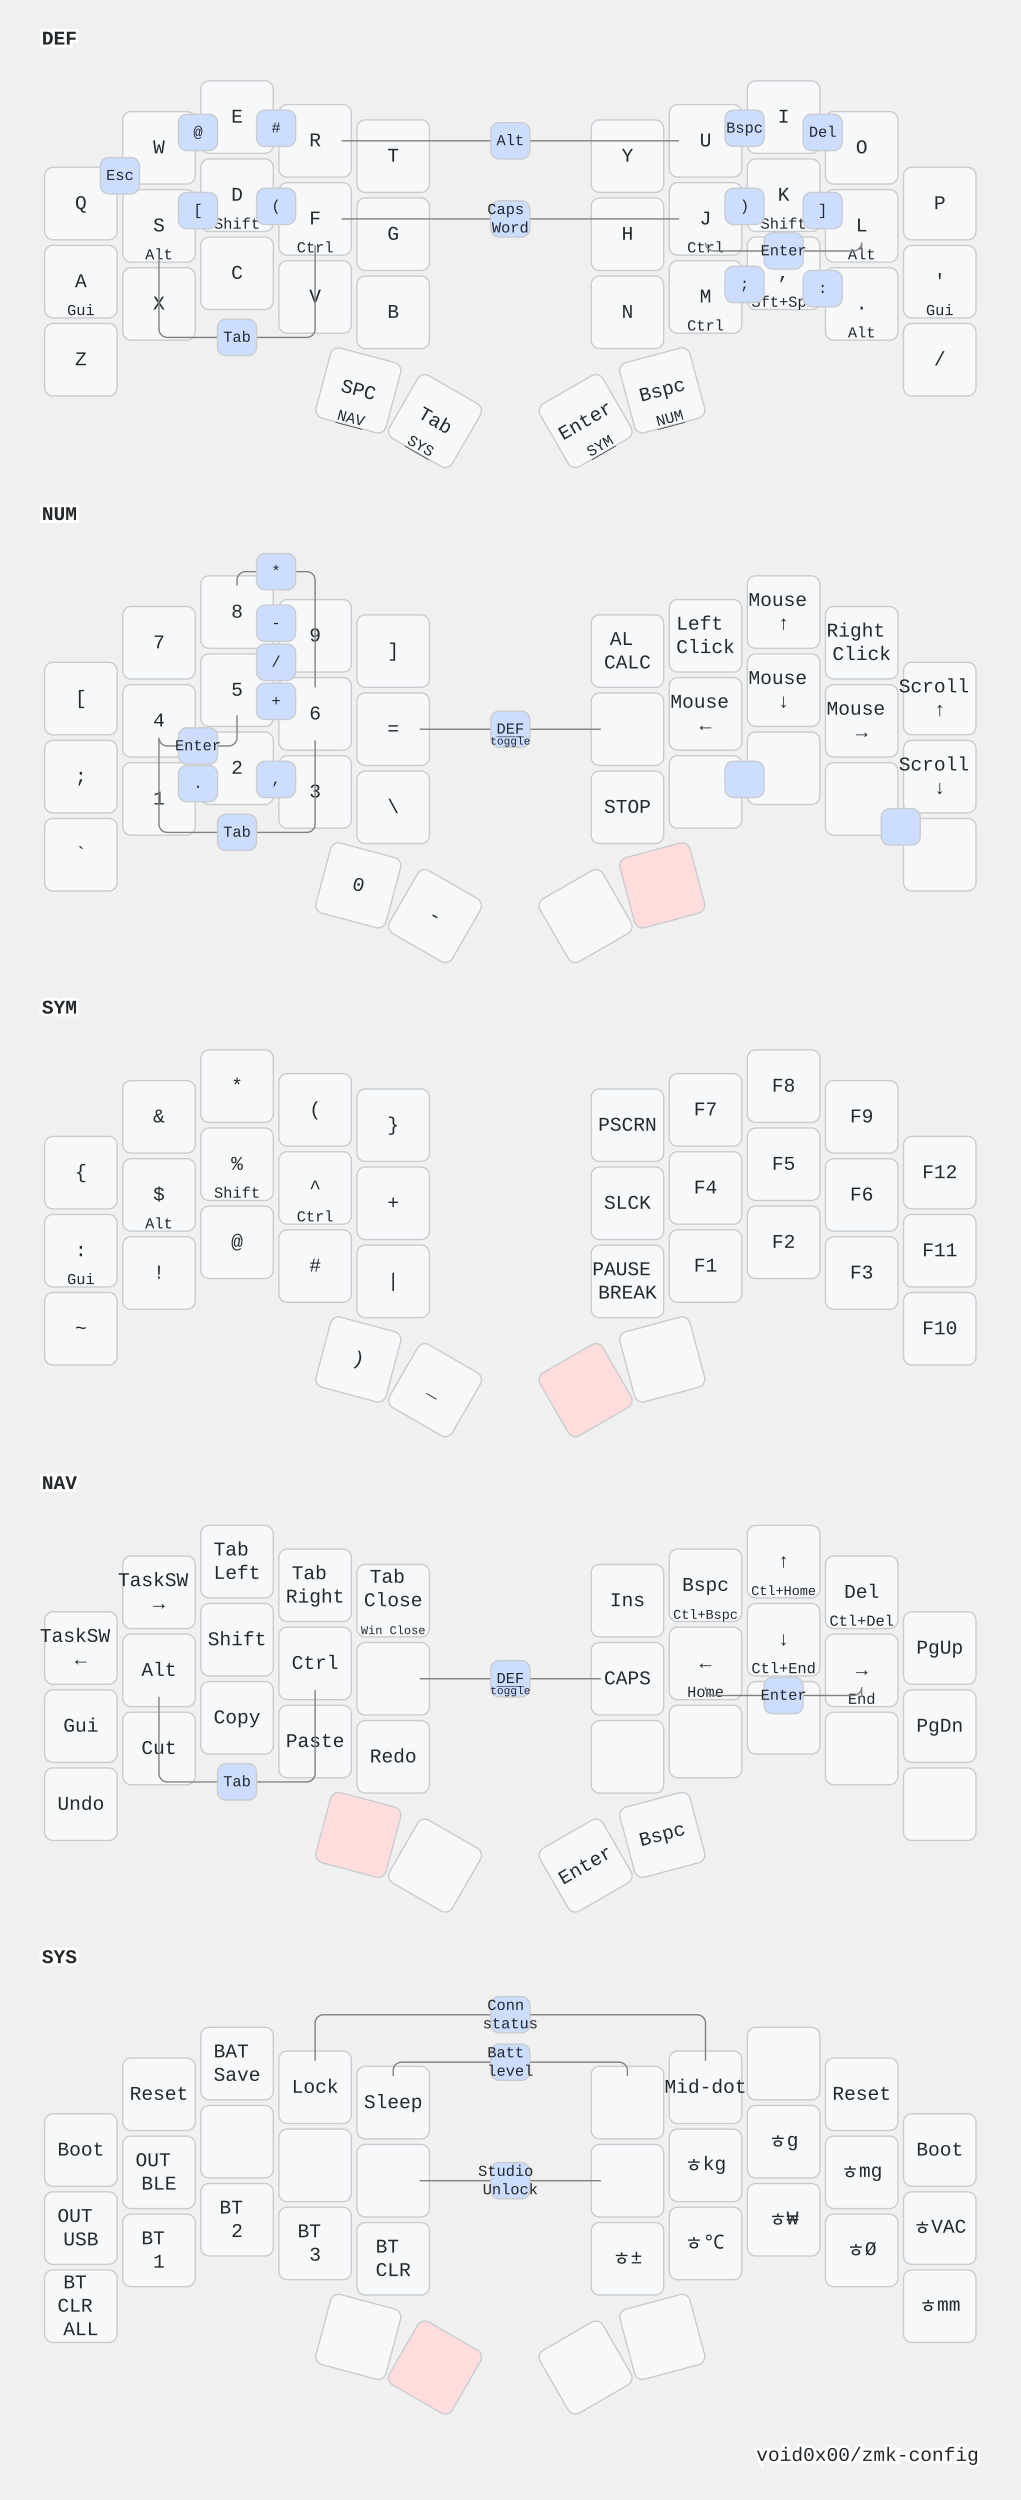
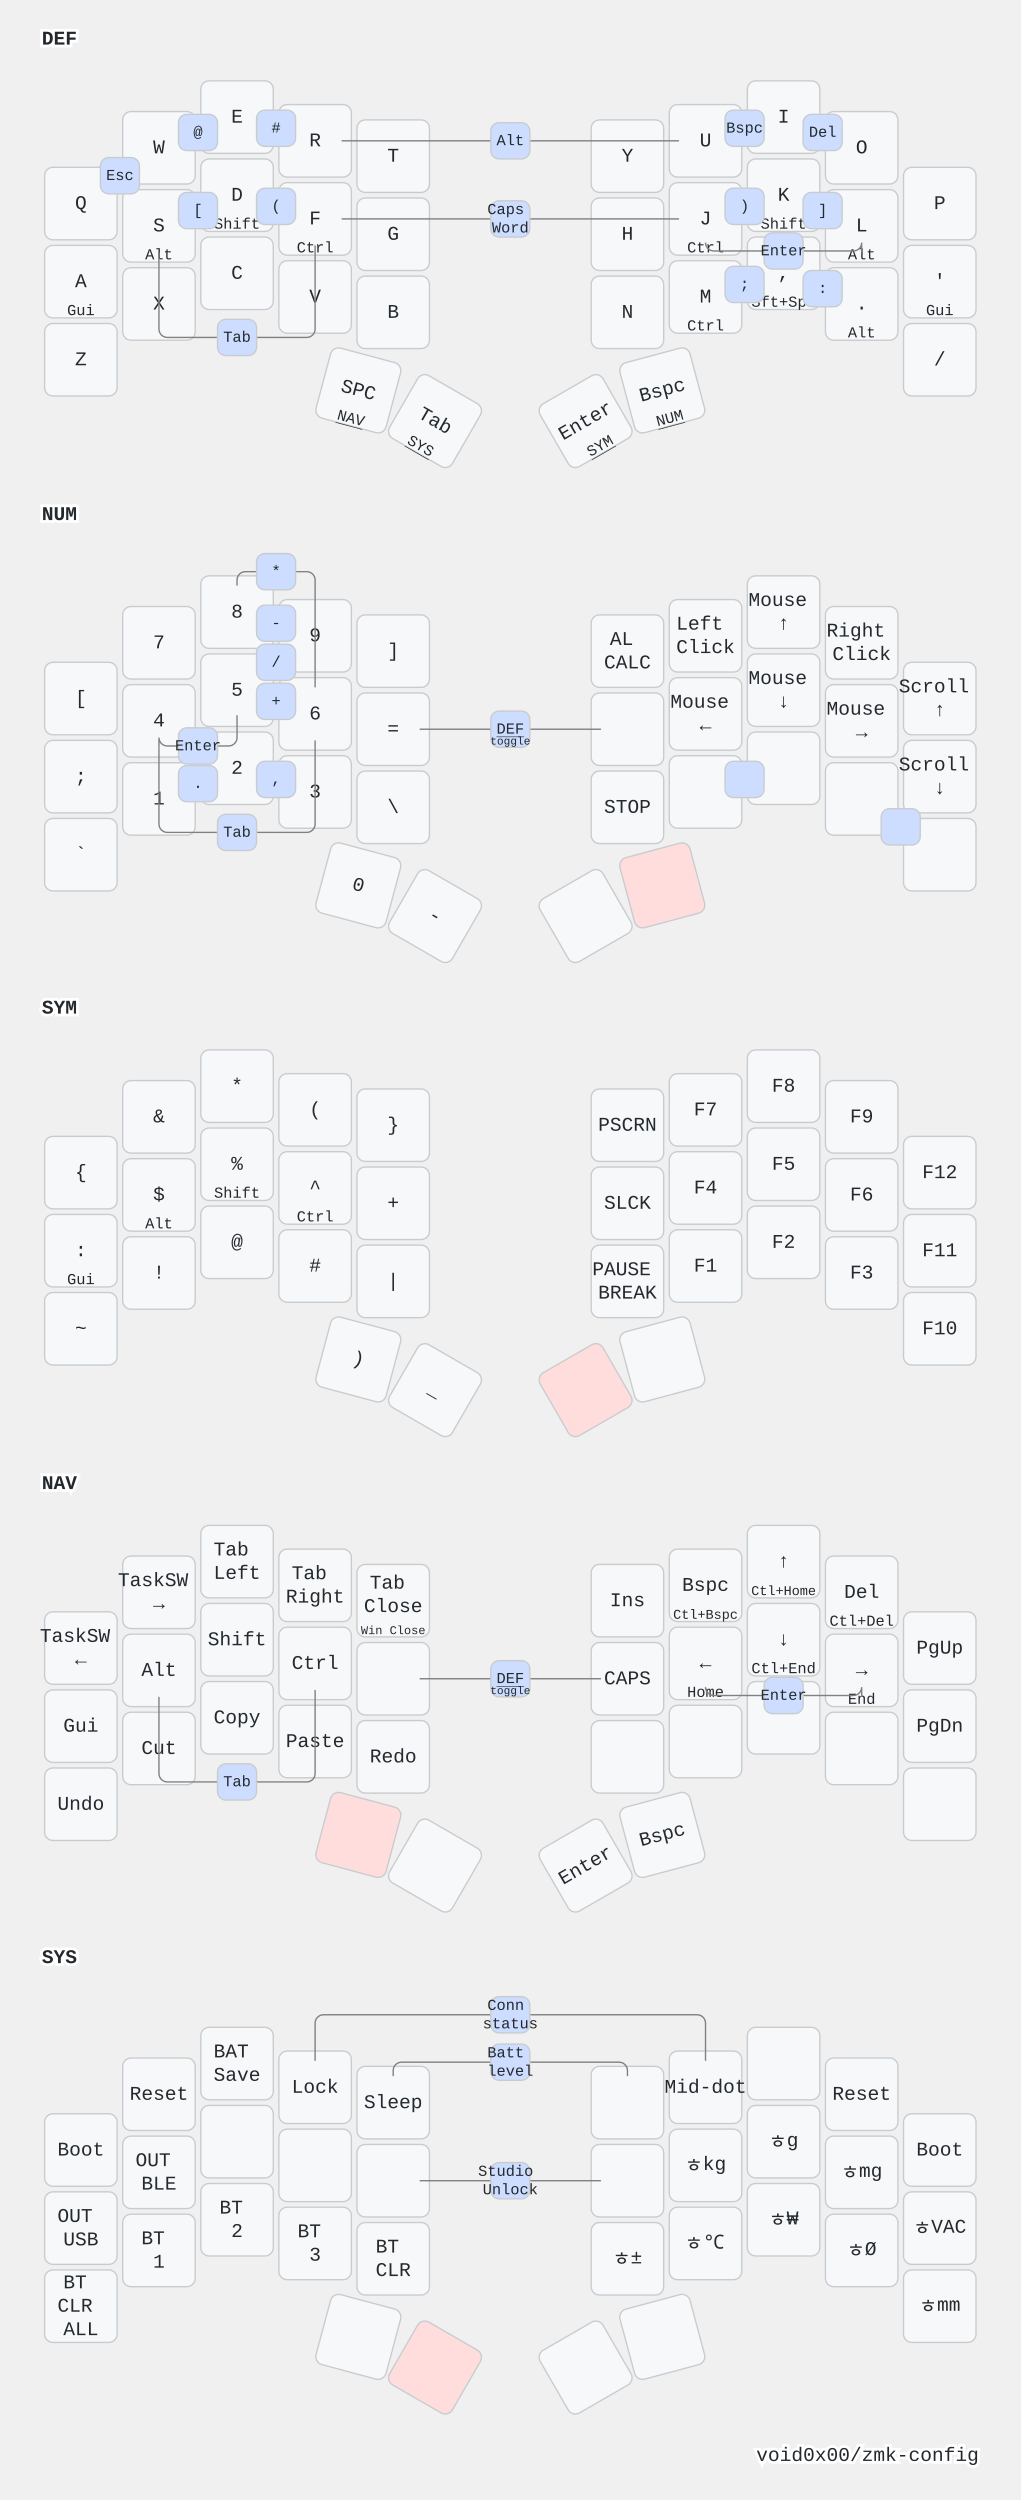
<svg xmlns="http://www.w3.org/2000/svg" xmlns:xlink="http://www.w3.org/1999/xlink" width="732" height="1793" viewBox="0 0 732 1793" class="keymap">
  <defs>/* start glyphs */
<svg id="mdi:play-pause">
      <svg id="mdi-play-pause" viewBox="0 0 24 24">
        <path d="M3,5V19L11,12M13,19H16V5H13M18,5V19H21V5" />
      </svg>
    </svg>
    <svg id="mdi:skip-backward">
      <svg id="mdi-skip-backward" viewBox="0 0 24 24">
        <path d="M20,5V19L13,12M6,5V19H4V5M13,5V19L6,12" />
      </svg>
    </svg>
    <svg id="mdi:skip-forward">
      <svg id="mdi-skip-forward" viewBox="0 0 24 24">
        <path d="M4,5V19L11,12M18,5V19H20V5M11,5V19L18,12" />
      </svg>
    </svg>
    <svg id="mdi:volume-high">
      <svg id="mdi-volume-high" viewBox="0 0 24 24">
        <path d="M14,3.23V5.29C16.89,6.15 19,8.83 19,12C19,15.17 16.89,17.84 14,18.7V20.77C18,19.86 21,16.28 21,12C21,7.72 18,4.14 14,3.23M16.5,12C16.5,10.23 15.5,8.71 14,7.97V16C15.5,15.29 16.5,13.76 16.5,12M3,9V15H7L12,20V4L7,9H3Z" />
      </svg>
    </svg>
    <svg id="mdi:volume-medium">
      <svg id="mdi-volume-medium" viewBox="0 0 24 24">
        <path d="M5,9V15H9L14,20V4L9,9M18.5,12C18.5,10.23 17.5,8.71 16,7.97V16C17.5,15.29 18.5,13.76 18.5,12Z" />
      </svg>
    </svg>
    <svg id="mdi:volume-off">
      <svg id="mdi-volume-off" viewBox="0 0 24 24">
        <path d="M12,4L9.91,6.09L12,8.18M4.27,3L3,4.27L7.73,9H3V15H7L12,20V13.27L16.25,17.53C15.58,18.04 14.83,18.46 14,18.7V20.77C15.38,20.45 16.63,19.82 17.68,18.96L19.73,21L21,19.73L12,10.73M19,12C19,12.94 18.8,13.82 18.46,14.64L19.97,16.15C20.62,14.91 21,13.5 21,12C21,7.72 18,4.14 14,3.23V5.29C16.89,6.15 19,8.83 19,12M16.5,12C16.5,10.23 15.5,8.71 14,7.97V10.18L16.45,12.63C16.5,12.43 16.5,12.21 16.5,12Z" />
      </svg>
    </svg>
  </defs>/* end glyphs */
<style>/* inherit to force styles through use tags */
svg path {
    fill: inherit;
}

/* font and background color specifications */
svg.keymap {
    font-family: SFMono-Regular,Consolas,Liberation Mono,Menlo,monospace;
    font-size: 14px;
    font-kerning: normal;
    text-rendering: optimizeLegibility;
    fill: #24292e;
}

/* default key styling */
rect.key {
    fill: #f6f8fa;
}

rect.key, rect.combo {
    stroke: #c9cccf;
    stroke-width: 1;
}

/* default key side styling, only used is draw_key_sides is set */
rect.side {
    filter: brightness(90%);
}

/* color accent for combo boxes */
rect.combo, rect.combo-separate {
    fill: #cdf;
}

/* color accent for held keys */
rect.held, rect.combo.held {
    fill: #fdd;
}

/* color accent for ghost (optional) keys */
rect.ghost, rect.combo.ghost {
    stroke-dasharray: 4, 4;
    stroke-width: 2;
}

text {
    text-anchor: middle;
    dominant-baseline: middle;
}

/* styling for layer labels */
text.label {
    font-weight: bold;
    text-anchor: start;
    stroke: white;
    stroke-width: 4;
    paint-order: stroke;
}

/* styling for optional footer */
text.footer {
    text-anchor: end;
    dominant-baseline: auto;
    stroke: white;
    stroke-width: 4;
    paint-order: stroke;
}

/* styling for combo tap, and key non-tap label text */
text.combo, text.hold, text.shifted, text.left, text.right {
    font-size: 11px;
}

text.hold {
    text-anchor: middle;
    dominant-baseline: auto;
}

text.shifted {
    text-anchor: middle;
    dominant-baseline: hanging;
}

text.left {
    text-anchor: start;
}

text.right {
    text-anchor: end;
}

text.layer-activator {
    text-decoration: underline;
}

/* styling for hold/shifted label text in combo box */
text.combo.hold, text.combo.shifted, text.combo.left, text.combo.right {
    font-size: 8px;
}

/* lighter symbol for transparent keys */
text.trans {
    fill: #7b7e81;
}

/* styling for combo dendrons */
path.combo {
    stroke-width: 1;
    stroke: gray;
    fill: none;
}

/* Start Tabler Icons Cleanup */
/* cannot use height/width with glyphs */
.icon-tabler &gt; path {
    fill: inherit;
    stroke: inherit;
    stroke-width: 2;
}
/* hide tabler's default box */
.icon-tabler &gt; path[stroke="none"][fill="none"] {
    visibility: hidden;
}
/* End Tabler Icons Cleanup */

@media (prefers-color-scheme: dark) {
svg.keymap { fill: #d1d6db; }
rect.key { fill: #3f4750; }
rect.key, rect.combo { stroke: #60666c; }
rect.combo, rect.combo-separate { fill: #1f3d7a; }
rect.held, rect.combo.held { fill: #854747; }
text.label, text.footer { stroke: black; }
text.trans { fill: #7e8184; }
path.combo { stroke: #7f7f7f; }

}</style>
  <g transform="translate(30, 0)" class="layer-DEF">
    <text x="0" y="28" class="label" id="DEF">DEF</text>
    <g transform="translate(0, 56)">
      <g transform="translate(28, 90)" class="key keypos-0">
        <rect rx="6" ry="6" x="-26" y="-26" width="52" height="52" class="key" />
        <text x="0" y="0" class="key tap">Q</text>
      </g>
      <g transform="translate(84, 50)" class="key keypos-1">
        <rect rx="6" ry="6" x="-26" y="-26" width="52" height="52" class="key" />
        <text x="0" y="0" class="key tap">W</text>
      </g>
      <g transform="translate(140, 28)" class="key keypos-2">
        <rect rx="6" ry="6" x="-26" y="-26" width="52" height="52" class="key" />
        <text x="0" y="0" class="key tap">E</text>
      </g>
      <g transform="translate(196, 45)" class="key keypos-3">
        <rect rx="6" ry="6" x="-26" y="-26" width="52" height="52" class="key" />
        <text x="0" y="0" class="key tap">R</text>
      </g>
      <g transform="translate(252, 56)" class="key keypos-4">
        <rect rx="6" ry="6" x="-26" y="-26" width="52" height="52" class="key" />
        <text x="0" y="0" class="key tap">T</text>
      </g>
      <g transform="translate(420, 56)" class="key keypos-5">
        <rect rx="6" ry="6" x="-26" y="-26" width="52" height="52" class="key" />
        <text x="0" y="0" class="key tap">Y</text>
      </g>
      <g transform="translate(476, 45)" class="key keypos-6">
        <rect rx="6" ry="6" x="-26" y="-26" width="52" height="52" class="key" />
        <text x="0" y="0" class="key tap">U</text>
      </g>
      <g transform="translate(532, 28)" class="key keypos-7">
        <rect rx="6" ry="6" x="-26" y="-26" width="52" height="52" class="key" />
        <text x="0" y="0" class="key tap">I</text>
      </g>
      <g transform="translate(588, 50)" class="key keypos-8">
        <rect rx="6" ry="6" x="-26" y="-26" width="52" height="52" class="key" />
        <text x="0" y="0" class="key tap">O</text>
      </g>
      <g transform="translate(644, 90)" class="key keypos-9">
        <rect rx="6" ry="6" x="-26" y="-26" width="52" height="52" class="key" />
        <text x="0" y="0" class="key tap">P</text>
      </g>
      <g transform="translate(28, 146)" class="key keypos-10">
        <rect rx="6" ry="6" x="-26" y="-26" width="52" height="52" class="key" />
        <text x="0" y="0" class="key tap">A</text>
        <text x="0" y="24" class="key hold">Gui</text>
      </g>
      <g transform="translate(84, 106)" class="key keypos-11">
        <rect rx="6" ry="6" x="-26" y="-26" width="52" height="52" class="key" />
        <text x="0" y="0" class="key tap">S</text>
        <text x="0" y="24" class="key hold">Alt</text>
      </g>
      <g transform="translate(140, 84)" class="key keypos-12">
        <rect rx="6" ry="6" x="-26" y="-26" width="52" height="52" class="key" />
        <text x="0" y="0" class="key tap">D</text>
        <text x="0" y="24" class="key hold">Shift</text>
      </g>
      <g transform="translate(196, 101)" class="key keypos-13">
        <rect rx="6" ry="6" x="-26" y="-26" width="52" height="52" class="key" />
        <text x="0" y="0" class="key tap">F</text>
        <text x="0" y="24" class="key hold">Ctrl</text>
      </g>
      <g transform="translate(252, 112)" class="key keypos-14">
        <rect rx="6" ry="6" x="-26" y="-26" width="52" height="52" class="key" />
        <text x="0" y="0" class="key tap">G</text>
      </g>
      <g transform="translate(420, 112)" class="key keypos-15">
        <rect rx="6" ry="6" x="-26" y="-26" width="52" height="52" class="key" />
        <text x="0" y="0" class="key tap">H</text>
      </g>
      <g transform="translate(476, 101)" class="key keypos-16">
        <rect rx="6" ry="6" x="-26" y="-26" width="52" height="52" class="key" />
        <text x="0" y="0" class="key tap">J</text>
        <text x="0" y="24" class="key hold">Ctrl</text>
      </g>
      <g transform="translate(532, 84)" class="key keypos-17">
        <rect rx="6" ry="6" x="-26" y="-26" width="52" height="52" class="key" />
        <text x="0" y="0" class="key tap">K</text>
        <text x="0" y="24" class="key hold">Shift</text>
      </g>
      <g transform="translate(588, 106)" class="key keypos-18">
        <rect rx="6" ry="6" x="-26" y="-26" width="52" height="52" class="key" />
        <text x="0" y="0" class="key tap">L</text>
        <text x="0" y="24" class="key hold">Alt</text>
      </g>
      <g transform="translate(644, 146)" class="key keypos-19">
        <rect rx="6" ry="6" x="-26" y="-26" width="52" height="52" class="key" />
        <text x="0" y="0" class="key tap">'</text>
        <text x="0" y="24" class="key hold">Gui</text>
      </g>
      <g transform="translate(28, 202)" class="key keypos-20">
        <rect rx="6" ry="6" x="-26" y="-26" width="52" height="52" class="key" />
        <text x="0" y="0" class="key tap">Z</text>
      </g>
      <g transform="translate(84, 162)" class="key keypos-21">
        <rect rx="6" ry="6" x="-26" y="-26" width="52" height="52" class="key" />
        <text x="0" y="0" class="key tap">X</text>
      </g>
      <g transform="translate(140, 140)" class="key keypos-22">
        <rect rx="6" ry="6" x="-26" y="-26" width="52" height="52" class="key" />
        <text x="0" y="0" class="key tap">C</text>
      </g>
      <g transform="translate(196, 157)" class="key keypos-23">
        <rect rx="6" ry="6" x="-26" y="-26" width="52" height="52" class="key" />
        <text x="0" y="0" class="key tap">V</text>
      </g>
      <g transform="translate(252, 168)" class="key keypos-24">
        <rect rx="6" ry="6" x="-26" y="-26" width="52" height="52" class="key" />
        <text x="0" y="0" class="key tap">B</text>
      </g>
      <g transform="translate(420, 168)" class="key keypos-25">
        <rect rx="6" ry="6" x="-26" y="-26" width="52" height="52" class="key" />
        <text x="0" y="0" class="key tap">N</text>
      </g>
      <g transform="translate(476, 157)" class="key keypos-26">
        <rect rx="6" ry="6" x="-26" y="-26" width="52" height="52" class="key" />
        <text x="0" y="0" class="key tap">M</text>
        <text x="0" y="24" class="key hold">Ctrl</text>
      </g>
      <g transform="translate(532, 140)" class="key keypos-27">
        <rect rx="6" ry="6" x="-26" y="-26" width="52" height="52" class="key" />
        <text x="0" y="0" class="key tap">,</text>
        <text x="0" y="24" class="key hold">Sft+Spc</text>
      </g>
      <g transform="translate(588, 162)" class="key keypos-28">
        <rect rx="6" ry="6" x="-26" y="-26" width="52" height="52" class="key" />
        <text x="0" y="0" class="key tap">.</text>
        <text x="0" y="24" class="key hold">Alt</text>
      </g>
      <g transform="translate(644, 202)" class="key keypos-29">
        <rect rx="6" ry="6" x="-26" y="-26" width="52" height="52" class="key" />
        <text x="0" y="0" class="key tap">/</text>
      </g>
      <g transform="translate(227, 224) rotate(15.0)" class="key keypos-30">
        <rect rx="6" ry="6" x="-26" y="-26" width="52" height="52" class="key" />
        <text x="0" y="0" class="key tap">SPC</text>
        <a href="#NAV">
          <text x="0" y="24" class="key hold layer-activator">NAV</text>
        </a>
      </g>
      <g transform="translate(282, 246) rotate(30.0)" class="key keypos-31">
        <rect rx="6" ry="6" x="-26" y="-26" width="52" height="52" class="key" />
        <text x="0" y="0" class="key tap">Tab</text>
        <a href="#SYS">
          <text x="0" y="24" class="key hold layer-activator">SYS</text>
        </a>
      </g>
      <g transform="translate(390, 246) rotate(-30.0)" class="key keypos-32">
        <rect rx="6" ry="6" x="-26" y="-26" width="52" height="52" class="key" />
        <text x="0" y="0" class="key tap">Enter</text>
        <a href="#SYM">
          <text x="0" y="24" class="key hold layer-activator">SYM</text>
        </a>
      </g>
      <g transform="translate(445, 224) rotate(-15.0)" class="key keypos-33">
        <rect rx="6" ry="6" x="-26" y="-26" width="52" height="52" class="key" />
        <text x="0" y="0" class="key tap">Bspc</text>
        <a href="#NUM">
          <text x="0" y="24" class="key hold layer-activator">NUM</text>
        </a>
      </g>
      <g class="combo combopos-0">
        <rect rx="6" ry="6" x="98" y="26" width="28" height="26" class="combo" />
        <text x="112" y="39" class="combo tap">@</text>
      </g>
      <g class="combo combopos-1">
        <rect rx="6" ry="6" x="154" y="23" width="28" height="26" class="combo" />
        <text x="168" y="36" class="combo tap">#</text>
      </g>
      <g class="combo combopos-2">
        <rect rx="6" ry="6" x="42" y="57" width="28" height="26" class="combo" />
        <text x="56" y="70" class="combo tap">Esc</text>
      </g>
      <g class="combo combopos-3">
        <rect rx="6" ry="6" x="546" y="26" width="28" height="26" class="combo" />
        <text x="560" y="39" class="combo tap">Del</text>
      </g>
      <g class="combo combopos-4">
        <rect rx="6" ry="6" x="490" y="23" width="28" height="26" class="combo" />
        <text x="504" y="36" class="combo tap">Bspc</text>
      </g>
      <g class="combo combopos-5">
        <rect rx="6" ry="6" x="154" y="79" width="28" height="26" class="combo" />
        <text x="168" y="92" class="combo tap">(</text>
      </g>
      <g class="combo combopos-6">
        <rect rx="6" ry="6" x="490" y="79" width="28" height="26" class="combo" />
        <text x="504" y="92" class="combo tap">)</text>
      </g>
      <g class="combo combopos-7">
        <rect rx="6" ry="6" x="98" y="82" width="28" height="26" class="combo" />
        <text x="112" y="95" class="combo tap">[</text>
      </g>
      <g class="combo combopos-8">
        <rect rx="6" ry="6" x="546" y="82" width="28" height="26" class="combo" />
        <text x="560" y="95" class="combo tap">]</text>
      </g>
      <g class="combo combopos-9">
        <path d="M140,186 h-50 a6.0,6.0 0 0 1 -6.0,-6.0 v-55" class="combo" />
        <path d="M140,186 h50 a6.0,6.0 0 0 0 6.0,-6.0 v-60" class="combo" />
        <rect rx="6" ry="6" x="126" y="173" width="28" height="26" class="combo" />
        <text x="140" y="186" class="combo tap">Tab</text>
      </g>
      <g class="combo combopos-10">
        <path d="M532,124 h50 a6.0,6.0 0 0 0 6.0,-6.0 v7" class="combo" />
        <path d="M532,124 h-50 a6.0,6.0 0 0 1 -6.0,-6.0 v1" class="combo" />
        <rect rx="6" ry="6" x="518" y="111" width="28" height="26" class="combo" />
        <text x="532" y="124" class="combo tap">Enter</text>
      </g>
      <g class="combo combopos-11">
        <rect rx="6" ry="6" x="490" y="135" width="28" height="26" class="combo" />
        <text x="504" y="148" class="combo tap">;</text>
      </g>
      <g class="combo combopos-12">
        <rect rx="6" ry="6" x="546" y="138" width="28" height="26" class="combo" />
        <text x="560" y="151" class="combo tap">:</text>
      </g>
      <g class="combo combopos-13">
        <path d="M336,101 l-121,0" class="combo" />
        <path d="M336,101 l121,0" class="combo" />
        <rect rx="6" ry="6" x="322" y="88" width="28" height="26" class="combo" />
        <text x="336" y="101" class="combo tap">
          <tspan x="336" dy="-0.6em">Caps</tspan>
          <tspan x="336" dy="1.2em">Word</tspan>
        </text>
      </g>
      <g class="combo combopos-14">
        <path d="M336,45 l-121,0" class="combo" />
        <path d="M336,45 l121,0" class="combo" />
        <rect rx="6" ry="6" x="322" y="32" width="28" height="26" class="combo" />
        <text x="336" y="45" class="combo tap">Alt</text>
      </g>
    </g>
  </g>
  <g transform="translate(30, 341)" class="layer-NUM">
    <text x="0" y="28" class="label" id="NUM">NUM</text>
    <g transform="translate(0, 70)">
      <g transform="translate(28, 90)" class="key keypos-0">
        <rect rx="6" ry="6" x="-26" y="-26" width="52" height="52" class="key" />
        <text x="0" y="0" class="key tap">[</text>
      </g>
      <g transform="translate(84, 50)" class="key keypos-1">
        <rect rx="6" ry="6" x="-26" y="-26" width="52" height="52" class="key" />
        <text x="0" y="0" class="key tap">7</text>
      </g>
      <g transform="translate(140, 28)" class="key keypos-2">
        <rect rx="6" ry="6" x="-26" y="-26" width="52" height="52" class="key" />
        <text x="0" y="0" class="key tap">8</text>
      </g>
      <g transform="translate(196, 45)" class="key keypos-3">
        <rect rx="6" ry="6" x="-26" y="-26" width="52" height="52" class="key" />
        <text x="0" y="0" class="key tap">9</text>
      </g>
      <g transform="translate(252, 56)" class="key keypos-4">
        <rect rx="6" ry="6" x="-26" y="-26" width="52" height="52" class="key" />
        <text x="0" y="0" class="key tap">]</text>
      </g>
      <g transform="translate(420, 56)" class="key keypos-5">
        <rect rx="6" ry="6" x="-26" y="-26" width="52" height="52" class="key" />
        <text x="0" y="0" class="key tap">
          <tspan x="0" dy="-0.6em">AL</tspan>
          <tspan x="0" dy="1.2em">CALC</tspan>
        </text>
      </g>
      <g transform="translate(476, 45)" class="key keypos-6">
        <rect rx="6" ry="6" x="-26" y="-26" width="52" height="52" class="key" />
        <text x="0" y="0" class="key tap">
          <tspan x="0" dy="-0.6em">Left</tspan>
          <tspan x="0" dy="1.2em">Click</tspan>
        </text>
      </g>
      <g transform="translate(532, 28)" class="key keypos-7">
        <rect rx="6" ry="6" x="-26" y="-26" width="52" height="52" class="key" />
        <text x="0" y="0" class="key tap">
          <tspan x="0" dy="-0.6em">Mouse</tspan>
          <tspan x="0" dy="1.2em">↑</tspan>
        </text>
      </g>
      <g transform="translate(588, 50)" class="key keypos-8">
        <rect rx="6" ry="6" x="-26" y="-26" width="52" height="52" class="key" />
        <text x="0" y="0" class="key tap">
          <tspan x="0" dy="-0.6em">Right</tspan>
          <tspan x="0" dy="1.2em">Click</tspan>
        </text>
      </g>
      <g transform="translate(644, 90)" class="key keypos-9">
        <rect rx="6" ry="6" x="-26" y="-26" width="52" height="52" class="key" />
        <text x="0" y="0" class="key tap">
          <tspan x="0" dy="-0.6em">Scroll</tspan>
          <tspan x="0" dy="1.2em">↑</tspan>
        </text>
      </g>
      <g transform="translate(28, 146)" class="key keypos-10">
        <rect rx="6" ry="6" x="-26" y="-26" width="52" height="52" class="key" />
        <text x="0" y="0" class="key tap">;</text>
      </g>
      <g transform="translate(84, 106)" class="key keypos-11">
        <rect rx="6" ry="6" x="-26" y="-26" width="52" height="52" class="key" />
        <text x="0" y="0" class="key tap">4</text>
      </g>
      <g transform="translate(140, 84)" class="key keypos-12">
        <rect rx="6" ry="6" x="-26" y="-26" width="52" height="52" class="key" />
        <text x="0" y="0" class="key tap">5</text>
      </g>
      <g transform="translate(196, 101)" class="key keypos-13">
        <rect rx="6" ry="6" x="-26" y="-26" width="52" height="52" class="key" />
        <text x="0" y="0" class="key tap">6</text>
      </g>
      <g transform="translate(252, 112)" class="key keypos-14">
        <rect rx="6" ry="6" x="-26" y="-26" width="52" height="52" class="key" />
        <text x="0" y="0" class="key tap">=</text>
      </g>
      <g transform="translate(420, 112)" class="key keypos-15">
        <rect rx="6" ry="6" x="-26" y="-26" width="52" height="52" class="key" />
      </g>
      <g transform="translate(476, 101)" class="key keypos-16">
        <rect rx="6" ry="6" x="-26" y="-26" width="52" height="52" class="key" />
        <text x="0" y="0" class="key tap">
          <tspan x="0" dy="-0.6em">Mouse</tspan>
          <tspan x="0" dy="1.2em">←</tspan>
        </text>
      </g>
      <g transform="translate(532, 84)" class="key keypos-17">
        <rect rx="6" ry="6" x="-26" y="-26" width="52" height="52" class="key" />
        <text x="0" y="0" class="key tap">
          <tspan x="0" dy="-0.6em">Mouse</tspan>
          <tspan x="0" dy="1.2em">↓</tspan>
        </text>
      </g>
      <g transform="translate(588, 106)" class="key keypos-18">
        <rect rx="6" ry="6" x="-26" y="-26" width="52" height="52" class="key" />
        <text x="0" y="0" class="key tap">
          <tspan x="0" dy="-0.6em">Mouse</tspan>
          <tspan x="0" dy="1.2em">→</tspan>
        </text>
      </g>
      <g transform="translate(644, 146)" class="key keypos-19">
        <rect rx="6" ry="6" x="-26" y="-26" width="52" height="52" class="key" />
        <text x="0" y="0" class="key tap">
          <tspan x="0" dy="-0.6em">Scroll</tspan>
          <tspan x="0" dy="1.2em">↓</tspan>
        </text>
      </g>
      <g transform="translate(28, 202)" class="key keypos-20">
        <rect rx="6" ry="6" x="-26" y="-26" width="52" height="52" class="key" />
        <text x="0" y="0" class="key tap">`</text>
      </g>
      <g transform="translate(84, 162)" class="key keypos-21">
        <rect rx="6" ry="6" x="-26" y="-26" width="52" height="52" class="key" />
        <text x="0" y="0" class="key tap">1</text>
      </g>
      <g transform="translate(140, 140)" class="key keypos-22">
        <rect rx="6" ry="6" x="-26" y="-26" width="52" height="52" class="key" />
        <text x="0" y="0" class="key tap">2</text>
      </g>
      <g transform="translate(196, 157)" class="key keypos-23">
        <rect rx="6" ry="6" x="-26" y="-26" width="52" height="52" class="key" />
        <text x="0" y="0" class="key tap">3</text>
      </g>
      <g transform="translate(252, 168)" class="key keypos-24">
        <rect rx="6" ry="6" x="-26" y="-26" width="52" height="52" class="key" />
        <text x="0" y="0" class="key tap">\</text>
      </g>
      <g transform="translate(420, 168)" class="key keypos-25">
        <rect rx="6" ry="6" x="-26" y="-26" width="52" height="52" class="key" />
        <text x="0" y="0" class="key tap">STOP</text>
      </g>
      <g transform="translate(476, 157)" class="key keypos-26">
        <rect rx="6" ry="6" x="-26" y="-26" width="52" height="52" class="key" />
        <use href="#mdi:skip-backward" xlink:href="#mdi:skip-backward" x="-7" y="-7" height="14" width="14.0" class="key tap glyph mdi:skip-backward" />
      </g>
      <g transform="translate(532, 140)" class="key keypos-27">
        <rect rx="6" ry="6" x="-26" y="-26" width="52" height="52" class="key" />
        <use href="#mdi:skip-forward" xlink:href="#mdi:skip-forward" x="-7" y="-7" height="14" width="14.0" class="key tap glyph mdi:skip-forward" />
      </g>
      <g transform="translate(588, 162)" class="key keypos-28">
        <rect rx="6" ry="6" x="-26" y="-26" width="52" height="52" class="key" />
        <use href="#mdi:volume-medium" xlink:href="#mdi:volume-medium" x="-7" y="-7" height="14" width="14.0" class="key tap glyph mdi:volume-medium" />
      </g>
      <g transform="translate(644, 202)" class="key keypos-29">
        <rect rx="6" ry="6" x="-26" y="-26" width="52" height="52" class="key" />
        <use href="#mdi:volume-high" xlink:href="#mdi:volume-high" x="-7" y="-7" height="14" width="14.0" class="key tap glyph mdi:volume-high" />
      </g>
      <g transform="translate(227, 224) rotate(15.0)" class="key keypos-30">
        <rect rx="6" ry="6" x="-26" y="-26" width="52" height="52" class="key" />
        <text x="0" y="0" class="key tap">0</text>
      </g>
      <g transform="translate(282, 246) rotate(30.0)" class="key keypos-31">
        <rect rx="6" ry="6" x="-26" y="-26" width="52" height="52" class="key" />
        <text x="0" y="0" class="key tap">-</text>
      </g>
      <g transform="translate(390, 246) rotate(-30.0)" class="key trans keypos-32">
        <rect rx="6" ry="6" x="-26" y="-26" width="52" height="52" class="key trans" />
      </g>
      <g transform="translate(445, 224) rotate(-15.0)" class="key held keypos-33">
        <rect rx="6" ry="6" x="-26" y="-26" width="52" height="52" class="key held" />
      </g>
      <g class="combo combopos-0">
        <path d="M140,186 h-50 a6.0,6.0 0 0 1 -6.0,-6.0 v-55" class="combo" />
        <path d="M140,186 h50 a6.0,6.0 0 0 0 6.0,-6.0 v-60" class="combo" />
        <rect rx="6" ry="6" x="126" y="173" width="28" height="26" class="combo" />
        <text x="140" y="186" class="combo tap">Tab</text>
      </g>
      <g class="combo combopos-1">
        <rect rx="6" ry="6" x="602" y="169" width="28" height="26" class="combo" />
        <use href="#mdi:volume-off" xlink:href="#mdi:volume-off" x="609" y="175" height="14" width="14.0" class="combo tap glyph mdi:volume-off" />
      </g>
      <g class="combo combopos-2">
        <rect rx="6" ry="6" x="490" y="135" width="28" height="26" class="combo" />
        <use href="#mdi:play-pause" xlink:href="#mdi:play-pause" x="497" y="141" height="14" width="14.0" class="combo tap glyph mdi:play-pause" />
      </g>
      <g class="combo combopos-3">
        <path d="M336,112 l-65,0" class="combo" />
        <path d="M336,112 l65,0" class="combo" />
        <rect rx="6" ry="6" x="322" y="99" width="28" height="26" class="combo" />
        <a href="#DEF">
          <text x="336" y="112" class="combo tap layer-activator">DEF</text>
        </a>
        <text x="336" y="123" class="combo hold">toggle</text>
      </g>
      <g class="combo combopos-4">
        <rect rx="6" ry="6" x="154" y="79" width="28" height="26" class="combo" />
        <text x="168" y="92" class="combo tap">+</text>
      </g>
      <g class="combo combopos-5">
        <rect rx="6" ry="6" x="154" y="23" width="28" height="26" class="combo" />
        <text x="168" y="36" class="combo tap">-</text>
      </g>
      <g class="combo combopos-6">
        <path d="M168,-1 h-22 a6.0,6.0 0 0 0 -6.0,6.0 v4" class="combo" />
        <path d="M168,-1 h22 a6.0,6.0 0 0 1 6.0,6.0 v77" class="combo" />
        <rect rx="6" ry="6" x="154" y="-14" width="28" height="26" class="combo" />
        <text x="168" y="-1" class="combo tap">*</text>
      </g>
      <g class="combo combopos-7">
        <rect rx="6" ry="6" x="154" y="51" width="28" height="26" class="combo" />
        <text x="168" y="64" class="combo tap">/</text>
      </g>
      <g class="combo combopos-8">
        <rect rx="6" ry="6" x="154" y="135" width="28" height="26" class="combo" />
        <text x="168" y="148" class="combo tap">,</text>
      </g>
      <g class="combo combopos-9">
        <rect rx="6" ry="6" x="98" y="138" width="28" height="26" class="combo" />
        <text x="112" y="151" class="combo tap">.</text>
      </g>
      <g class="combo combopos-10">
        <path d="M112,124 h-22 a6.0,6.0 0 0 1 -6.0,-6.0 v7" class="combo" />
        <path d="M112,124 h22 a6.0,6.0 0 0 0 6.0,-6.0 v-16" class="combo" />
        <rect rx="6" ry="6" x="98" y="111" width="28" height="26" class="combo" />
        <text x="112" y="124" class="combo tap">Enter</text>
      </g>
    </g>
  </g>
  <g transform="translate(30, 695)" class="layer-SYM">
    <text x="0" y="28" class="label" id="SYM">SYM</text>
    <g transform="translate(0, 56)">
      <g transform="translate(28, 90)" class="key keypos-0">
        <rect rx="6" ry="6" x="-26" y="-26" width="52" height="52" class="key" />
        <text x="0" y="0" class="key tap">{</text>
      </g>
      <g transform="translate(84, 50)" class="key keypos-1">
        <rect rx="6" ry="6" x="-26" y="-26" width="52" height="52" class="key" />
        <text x="0" y="0" class="key tap">&amp;</text>
      </g>
      <g transform="translate(140, 28)" class="key keypos-2">
        <rect rx="6" ry="6" x="-26" y="-26" width="52" height="52" class="key" />
        <text x="0" y="0" class="key tap">*</text>
      </g>
      <g transform="translate(196, 45)" class="key keypos-3">
        <rect rx="6" ry="6" x="-26" y="-26" width="52" height="52" class="key" />
        <text x="0" y="0" class="key tap">(</text>
      </g>
      <g transform="translate(252, 56)" class="key keypos-4">
        <rect rx="6" ry="6" x="-26" y="-26" width="52" height="52" class="key" />
        <text x="0" y="0" class="key tap">}</text>
      </g>
      <g transform="translate(420, 56)" class="key keypos-5">
        <rect rx="6" ry="6" x="-26" y="-26" width="52" height="52" class="key" />
        <text x="0" y="0" class="key tap">PSCRN</text>
      </g>
      <g transform="translate(476, 45)" class="key keypos-6">
        <rect rx="6" ry="6" x="-26" y="-26" width="52" height="52" class="key" />
        <text x="0" y="0" class="key tap">F7</text>
      </g>
      <g transform="translate(532, 28)" class="key keypos-7">
        <rect rx="6" ry="6" x="-26" y="-26" width="52" height="52" class="key" />
        <text x="0" y="0" class="key tap">F8</text>
      </g>
      <g transform="translate(588, 50)" class="key keypos-8">
        <rect rx="6" ry="6" x="-26" y="-26" width="52" height="52" class="key" />
        <text x="0" y="0" class="key tap">F9</text>
      </g>
      <g transform="translate(644, 90)" class="key keypos-9">
        <rect rx="6" ry="6" x="-26" y="-26" width="52" height="52" class="key" />
        <text x="0" y="0" class="key tap">F12</text>
      </g>
      <g transform="translate(28, 146)" class="key keypos-10">
        <rect rx="6" ry="6" x="-26" y="-26" width="52" height="52" class="key" />
        <text x="0" y="0" class="key tap">:</text>
        <text x="0" y="24" class="key hold">Gui</text>
      </g>
      <g transform="translate(84, 106)" class="key keypos-11">
        <rect rx="6" ry="6" x="-26" y="-26" width="52" height="52" class="key" />
        <text x="0" y="0" class="key tap">$</text>
        <text x="0" y="24" class="key hold">Alt</text>
      </g>
      <g transform="translate(140, 84)" class="key keypos-12">
        <rect rx="6" ry="6" x="-26" y="-26" width="52" height="52" class="key" />
        <text x="0" y="0" class="key tap">%</text>
        <text x="0" y="24" class="key hold">Shift</text>
      </g>
      <g transform="translate(196, 101)" class="key keypos-13">
        <rect rx="6" ry="6" x="-26" y="-26" width="52" height="52" class="key" />
        <text x="0" y="0" class="key tap">^</text>
        <text x="0" y="24" class="key hold">Ctrl</text>
      </g>
      <g transform="translate(252, 112)" class="key keypos-14">
        <rect rx="6" ry="6" x="-26" y="-26" width="52" height="52" class="key" />
        <text x="0" y="0" class="key tap">+</text>
      </g>
      <g transform="translate(420, 112)" class="key keypos-15">
        <rect rx="6" ry="6" x="-26" y="-26" width="52" height="52" class="key" />
        <text x="0" y="0" class="key tap">SLCK</text>
      </g>
      <g transform="translate(476, 101)" class="key keypos-16">
        <rect rx="6" ry="6" x="-26" y="-26" width="52" height="52" class="key" />
        <text x="0" y="0" class="key tap">F4</text>
      </g>
      <g transform="translate(532, 84)" class="key keypos-17">
        <rect rx="6" ry="6" x="-26" y="-26" width="52" height="52" class="key" />
        <text x="0" y="0" class="key tap">F5</text>
      </g>
      <g transform="translate(588, 106)" class="key keypos-18">
        <rect rx="6" ry="6" x="-26" y="-26" width="52" height="52" class="key" />
        <text x="0" y="0" class="key tap">F6</text>
      </g>
      <g transform="translate(644, 146)" class="key keypos-19">
        <rect rx="6" ry="6" x="-26" y="-26" width="52" height="52" class="key" />
        <text x="0" y="0" class="key tap">F11</text>
      </g>
      <g transform="translate(28, 202)" class="key keypos-20">
        <rect rx="6" ry="6" x="-26" y="-26" width="52" height="52" class="key" />
        <text x="0" y="0" class="key tap">~</text>
      </g>
      <g transform="translate(84, 162)" class="key keypos-21">
        <rect rx="6" ry="6" x="-26" y="-26" width="52" height="52" class="key" />
        <text x="0" y="0" class="key tap">!</text>
      </g>
      <g transform="translate(140, 140)" class="key keypos-22">
        <rect rx="6" ry="6" x="-26" y="-26" width="52" height="52" class="key" />
        <text x="0" y="0" class="key tap">@</text>
      </g>
      <g transform="translate(196, 157)" class="key keypos-23">
        <rect rx="6" ry="6" x="-26" y="-26" width="52" height="52" class="key" />
        <text x="0" y="0" class="key tap">#</text>
      </g>
      <g transform="translate(252, 168)" class="key keypos-24">
        <rect rx="6" ry="6" x="-26" y="-26" width="52" height="52" class="key" />
        <text x="0" y="0" class="key tap">|</text>
      </g>
      <g transform="translate(420, 168)" class="key keypos-25">
        <rect rx="6" ry="6" x="-26" y="-26" width="52" height="52" class="key" />
        <text x="0" y="0" class="key tap">
          <tspan x="0" dy="-0.6em">PAUSE</tspan>
          <tspan x="0" dy="1.2em">BREAK</tspan>
        </text>
      </g>
      <g transform="translate(476, 157)" class="key keypos-26">
        <rect rx="6" ry="6" x="-26" y="-26" width="52" height="52" class="key" />
        <text x="0" y="0" class="key tap">F1</text>
      </g>
      <g transform="translate(532, 140)" class="key keypos-27">
        <rect rx="6" ry="6" x="-26" y="-26" width="52" height="52" class="key" />
        <text x="0" y="0" class="key tap">F2</text>
      </g>
      <g transform="translate(588, 162)" class="key keypos-28">
        <rect rx="6" ry="6" x="-26" y="-26" width="52" height="52" class="key" />
        <text x="0" y="0" class="key tap">F3</text>
      </g>
      <g transform="translate(644, 202)" class="key keypos-29">
        <rect rx="6" ry="6" x="-26" y="-26" width="52" height="52" class="key" />
        <text x="0" y="0" class="key tap">F10</text>
      </g>
      <g transform="translate(227, 224) rotate(15.0)" class="key keypos-30">
        <rect rx="6" ry="6" x="-26" y="-26" width="52" height="52" class="key" />
        <text x="0" y="0" class="key tap">)</text>
      </g>
      <g transform="translate(282, 246) rotate(30.0)" class="key keypos-31">
        <rect rx="6" ry="6" x="-26" y="-26" width="52" height="52" class="key" />
        <text x="0" y="0" class="key tap">_</text>
      </g>
      <g transform="translate(390, 246) rotate(-30.0)" class="key held keypos-32">
        <rect rx="6" ry="6" x="-26" y="-26" width="52" height="52" class="key held" />
      </g>
      <g transform="translate(445, 224) rotate(-15.0)" class="key trans keypos-33">
        <rect rx="6" ry="6" x="-26" y="-26" width="52" height="52" class="key trans" />
      </g>
    </g>
  </g>
  <g transform="translate(30, 1036)" class="layer-NAV">
    <text x="0" y="28" class="label" id="NAV">NAV</text>
    <g transform="translate(0, 56)">
      <g transform="translate(28, 90)" class="key keypos-0">
        <rect rx="6" ry="6" x="-26" y="-26" width="52" height="52" class="key" />
        <text x="0" y="0" class="key tap">
          <tspan x="0" dy="-0.6em">TaskSW</tspan>
          <tspan x="0" dy="1.2em">←</tspan>
        </text>
      </g>
      <g transform="translate(84, 50)" class="key keypos-1">
        <rect rx="6" ry="6" x="-26" y="-26" width="52" height="52" class="key" />
        <text x="0" y="0" class="key tap">
          <tspan x="0" dy="-0.6em">TaskSW</tspan>
          <tspan x="0" dy="1.2em">→</tspan>
        </text>
      </g>
      <g transform="translate(140, 28)" class="key keypos-2">
        <rect rx="6" ry="6" x="-26" y="-26" width="52" height="52" class="key" />
        <text x="0" y="0" class="key tap">
          <tspan x="0" dy="-0.6em">Tab</tspan>
          <tspan x="0" dy="1.2em">Left</tspan>
        </text>
      </g>
      <g transform="translate(196, 45)" class="key keypos-3">
        <rect rx="6" ry="6" x="-26" y="-26" width="52" height="52" class="key" />
        <text x="0" y="0" class="key tap">
          <tspan x="0" dy="-0.6em">Tab</tspan>
          <tspan x="0" dy="1.2em">Right</tspan>
        </text>
      </g>
      <g transform="translate(252, 56)" class="key keypos-4">
        <rect rx="6" ry="6" x="-26" y="-26" width="52" height="52" class="key" />
        <text x="0" y="0" class="key tap">
-           <tspan x="0" dy="-1.2em">Tab</tspan>
+           <tspan x="0" dy="-0.9em">Tab</tspan>
          <tspan x="0" dy="1.2em">Close</tspan>
        </text>
        <text x="0" y="24" class="key hold">
          <tspan style="font-size: 78%">Win Close</tspan>
        </text>
      </g>
      <g transform="translate(420, 56)" class="key keypos-5">
        <rect rx="6" ry="6" x="-26" y="-26" width="52" height="52" class="key" />
        <text x="0" y="0" class="key tap">Ins</text>
      </g>
      <g transform="translate(476, 45)" class="key keypos-6">
        <rect rx="6" ry="6" x="-26" y="-26" width="52" height="52" class="key" />
        <text x="0" y="0" class="key tap">Bspc</text>
        <text x="0" y="24" class="key hold">
          <tspan style="font-size: 88%">Ctl+Bspc</tspan>
        </text>
      </g>
      <g transform="translate(532, 28)" class="key keypos-7">
        <rect rx="6" ry="6" x="-26" y="-26" width="52" height="52" class="key" />
        <text x="0" y="0" class="key tap">↑</text>
        <text x="0" y="24" class="key hold">
          <tspan style="font-size: 88%">Ctl+Home</tspan>
        </text>
      </g>
      <g transform="translate(588, 50)" class="key keypos-8">
        <rect rx="6" ry="6" x="-26" y="-26" width="52" height="52" class="key" />
        <text x="0" y="0" class="key tap">Del</text>
        <text x="0" y="24" class="key hold">Ctl+Del</text>
      </g>
      <g transform="translate(644, 90)" class="key keypos-9">
        <rect rx="6" ry="6" x="-26" y="-26" width="52" height="52" class="key" />
        <text x="0" y="0" class="key tap">PgUp</text>
      </g>
      <g transform="translate(28, 146)" class="key keypos-10">
        <rect rx="6" ry="6" x="-26" y="-26" width="52" height="52" class="key" />
        <text x="0" y="0" class="key tap">Gui</text>
      </g>
      <g transform="translate(84, 106)" class="key keypos-11">
        <rect rx="6" ry="6" x="-26" y="-26" width="52" height="52" class="key" />
        <text x="0" y="0" class="key tap">Alt</text>
      </g>
      <g transform="translate(140, 84)" class="key keypos-12">
        <rect rx="6" ry="6" x="-26" y="-26" width="52" height="52" class="key" />
        <text x="0" y="0" class="key tap">Shift</text>
      </g>
      <g transform="translate(196, 101)" class="key keypos-13">
        <rect rx="6" ry="6" x="-26" y="-26" width="52" height="52" class="key" />
        <text x="0" y="0" class="key tap">Ctrl</text>
      </g>
      <g transform="translate(252, 112)" class="key keypos-14">
        <rect rx="6" ry="6" x="-26" y="-26" width="52" height="52" class="key" />
      </g>
      <g transform="translate(420, 112)" class="key keypos-15">
        <rect rx="6" ry="6" x="-26" y="-26" width="52" height="52" class="key" />
        <text x="0" y="0" class="key tap">CAPS</text>
      </g>
      <g transform="translate(476, 101)" class="key keypos-16">
        <rect rx="6" ry="6" x="-26" y="-26" width="52" height="52" class="key" />
        <text x="0" y="0" class="key tap">←</text>
        <text x="0" y="24" class="key hold">Home</text>
      </g>
      <g transform="translate(532, 84)" class="key keypos-17">
        <rect rx="6" ry="6" x="-26" y="-26" width="52" height="52" class="key" />
        <text x="0" y="0" class="key tap">↓</text>
        <text x="0" y="24" class="key hold">Ctl+End</text>
      </g>
      <g transform="translate(588, 106)" class="key keypos-18">
        <rect rx="6" ry="6" x="-26" y="-26" width="52" height="52" class="key" />
        <text x="0" y="0" class="key tap">→</text>
        <text x="0" y="24" class="key hold">End</text>
      </g>
      <g transform="translate(644, 146)" class="key keypos-19">
        <rect rx="6" ry="6" x="-26" y="-26" width="52" height="52" class="key" />
        <text x="0" y="0" class="key tap">PgDn</text>
      </g>
      <g transform="translate(28, 202)" class="key keypos-20">
        <rect rx="6" ry="6" x="-26" y="-26" width="52" height="52" class="key" />
        <text x="0" y="0" class="key tap">Undo</text>
      </g>
      <g transform="translate(84, 162)" class="key keypos-21">
        <rect rx="6" ry="6" x="-26" y="-26" width="52" height="52" class="key" />
        <text x="0" y="0" class="key tap">Cut</text>
      </g>
      <g transform="translate(140, 140)" class="key keypos-22">
        <rect rx="6" ry="6" x="-26" y="-26" width="52" height="52" class="key" />
        <text x="0" y="0" class="key tap">Copy</text>
      </g>
      <g transform="translate(196, 157)" class="key keypos-23">
        <rect rx="6" ry="6" x="-26" y="-26" width="52" height="52" class="key" />
        <text x="0" y="0" class="key tap">Paste</text>
      </g>
      <g transform="translate(252, 168)" class="key keypos-24">
        <rect rx="6" ry="6" x="-26" y="-26" width="52" height="52" class="key" />
        <text x="0" y="0" class="key tap">Redo</text>
      </g>
      <g transform="translate(420, 168)" class="key keypos-25">
        <rect rx="6" ry="6" x="-26" y="-26" width="52" height="52" class="key" />
      </g>
      <g transform="translate(476, 157)" class="key keypos-26">
        <rect rx="6" ry="6" x="-26" y="-26" width="52" height="52" class="key" />
      </g>
      <g transform="translate(532, 140)" class="key keypos-27">
        <rect rx="6" ry="6" x="-26" y="-26" width="52" height="52" class="key" />
      </g>
      <g transform="translate(588, 162)" class="key keypos-28">
        <rect rx="6" ry="6" x="-26" y="-26" width="52" height="52" class="key" />
      </g>
      <g transform="translate(644, 202)" class="key keypos-29">
        <rect rx="6" ry="6" x="-26" y="-26" width="52" height="52" class="key" />
      </g>
      <g transform="translate(227, 224) rotate(15.0)" class="key held keypos-30">
        <rect rx="6" ry="6" x="-26" y="-26" width="52" height="52" class="key held" />
      </g>
      <g transform="translate(282, 246) rotate(30.0)" class="key trans keypos-31">
        <rect rx="6" ry="6" x="-26" y="-26" width="52" height="52" class="key trans" />
      </g>
      <g transform="translate(390, 246) rotate(-30.0)" class="key keypos-32">
        <rect rx="6" ry="6" x="-26" y="-26" width="52" height="52" class="key" />
        <text x="0" y="0" class="key tap">Enter</text>
      </g>
      <g transform="translate(445, 224) rotate(-15.0)" class="key keypos-33">
        <rect rx="6" ry="6" x="-26" y="-26" width="52" height="52" class="key" />
        <text x="0" y="0" class="key tap">Bspc</text>
      </g>
      <g class="combo combopos-0">
        <path d="M140,186 h-50 a6.0,6.0 0 0 1 -6.0,-6.0 v-55" class="combo" />
        <path d="M140,186 h50 a6.0,6.0 0 0 0 6.0,-6.0 v-60" class="combo" />
        <rect rx="6" ry="6" x="126" y="173" width="28" height="26" class="combo" />
        <text x="140" y="186" class="combo tap">Tab</text>
      </g>
      <g class="combo combopos-1">
        <path d="M532,124 h50 a6.0,6.0 0 0 0 6.0,-6.0 v7" class="combo" />
        <path d="M532,124 h-50 a6.0,6.0 0 0 1 -6.0,-6.0 v1" class="combo" />
        <rect rx="6" ry="6" x="518" y="111" width="28" height="26" class="combo" />
        <text x="532" y="124" class="combo tap">Enter</text>
      </g>
      <g class="combo combopos-2">
        <path d="M336,112 l-65,0" class="combo" />
        <path d="M336,112 l65,0" class="combo" />
        <rect rx="6" ry="6" x="322" y="99" width="28" height="26" class="combo" />
        <a href="#DEF">
          <text x="336" y="112" class="combo tap layer-activator">DEF</text>
        </a>
        <text x="336" y="123" class="combo hold">toggle</text>
      </g>
    </g>
  </g>
  <g transform="translate(30, 1376)" class="layer-SYS">
    <text x="0" y="28" class="label" id="SYS">SYS</text>
    <g transform="translate(0, 76)">
      <g transform="translate(28, 90)" class="key keypos-0">
        <rect rx="6" ry="6" x="-26" y="-26" width="52" height="52" class="key" />
        <text x="0" y="0" class="key tap">Boot</text>
      </g>
      <g transform="translate(84, 50)" class="key keypos-1">
        <rect rx="6" ry="6" x="-26" y="-26" width="52" height="52" class="key" />
        <text x="0" y="0" class="key tap">Reset</text>
      </g>
      <g transform="translate(140, 28)" class="key keypos-2">
        <rect rx="6" ry="6" x="-26" y="-26" width="52" height="52" class="key" />
        <text x="0" y="0" class="key tap">
          <tspan x="0" dy="-0.6em">BAT</tspan>
          <tspan x="0" dy="1.2em">Save</tspan>
        </text>
      </g>
      <g transform="translate(196, 45)" class="key keypos-3">
        <rect rx="6" ry="6" x="-26" y="-26" width="52" height="52" class="key" />
        <text x="0" y="0" class="key tap">Lock</text>
      </g>
      <g transform="translate(252, 56)" class="key keypos-4">
        <rect rx="6" ry="6" x="-26" y="-26" width="52" height="52" class="key" />
        <text x="0" y="0" class="key tap">Sleep</text>
      </g>
      <g transform="translate(420, 56)" class="key keypos-5">
        <rect rx="6" ry="6" x="-26" y="-26" width="52" height="52" class="key" />
      </g>
      <g transform="translate(476, 45)" class="key keypos-6">
        <rect rx="6" ry="6" x="-26" y="-26" width="52" height="52" class="key" />
        <text x="0" y="0" class="key tap">Mid-dot</text>
      </g>
      <g transform="translate(532, 28)" class="key keypos-7">
        <rect rx="6" ry="6" x="-26" y="-26" width="52" height="52" class="key" />
      </g>
      <g transform="translate(588, 50)" class="key keypos-8">
        <rect rx="6" ry="6" x="-26" y="-26" width="52" height="52" class="key" />
        <text x="0" y="0" class="key tap">Reset</text>
      </g>
      <g transform="translate(644, 90)" class="key keypos-9">
        <rect rx="6" ry="6" x="-26" y="-26" width="52" height="52" class="key" />
        <text x="0" y="0" class="key tap">Boot</text>
      </g>
      <g transform="translate(28, 146)" class="key keypos-10">
        <rect rx="6" ry="6" x="-26" y="-26" width="52" height="52" class="key" />
        <text x="0" y="0" class="key tap">
          <tspan x="0" dy="-0.6em">OUT</tspan>
          <tspan x="0" dy="1.2em">USB</tspan>
        </text>
      </g>
      <g transform="translate(84, 106)" class="key keypos-11">
        <rect rx="6" ry="6" x="-26" y="-26" width="52" height="52" class="key" />
        <text x="0" y="0" class="key tap">
          <tspan x="0" dy="-0.6em">OUT</tspan>
          <tspan x="0" dy="1.2em">BLE</tspan>
        </text>
      </g>
      <g transform="translate(140, 84)" class="key keypos-12">
        <rect rx="6" ry="6" x="-26" y="-26" width="52" height="52" class="key" />
      </g>
      <g transform="translate(196, 101)" class="key keypos-13">
        <rect rx="6" ry="6" x="-26" y="-26" width="52" height="52" class="key" />
      </g>
      <g transform="translate(252, 112)" class="key keypos-14">
        <rect rx="6" ry="6" x="-26" y="-26" width="52" height="52" class="key" />
      </g>
      <g transform="translate(420, 112)" class="key keypos-15">
        <rect rx="6" ry="6" x="-26" y="-26" width="52" height="52" class="key" />
      </g>
      <g transform="translate(476, 101)" class="key keypos-16">
        <rect rx="6" ry="6" x="-26" y="-26" width="52" height="52" class="key" />
        <text x="0" y="0" class="key tap">ㅎkg</text>
      </g>
      <g transform="translate(532, 84)" class="key keypos-17">
        <rect rx="6" ry="6" x="-26" y="-26" width="52" height="52" class="key" />
        <text x="0" y="0" class="key tap">ㅎg</text>
      </g>
      <g transform="translate(588, 106)" class="key keypos-18">
        <rect rx="6" ry="6" x="-26" y="-26" width="52" height="52" class="key" />
        <text x="0" y="0" class="key tap">ㅎmg</text>
      </g>
      <g transform="translate(644, 146)" class="key keypos-19">
        <rect rx="6" ry="6" x="-26" y="-26" width="52" height="52" class="key" />
        <text x="0" y="0" class="key tap">ㅎVAC</text>
      </g>
      <g transform="translate(28, 202)" class="key keypos-20">
        <rect rx="6" ry="6" x="-26" y="-26" width="52" height="52" class="key" />
        <text x="0" y="0" class="key tap">
          <tspan x="0" dy="-1.2em">BT</tspan>
          <tspan x="0" dy="1.2em">CLR</tspan>
          <tspan x="0" dy="1.2em">ALL</tspan>
        </text>
      </g>
      <g transform="translate(84, 162)" class="key keypos-21">
        <rect rx="6" ry="6" x="-26" y="-26" width="52" height="52" class="key" />
        <text x="0" y="0" class="key tap">
          <tspan x="0" dy="-0.6em">BT</tspan>
          <tspan x="0" dy="1.2em">1</tspan>
        </text>
      </g>
      <g transform="translate(140, 140)" class="key keypos-22">
        <rect rx="6" ry="6" x="-26" y="-26" width="52" height="52" class="key" />
        <text x="0" y="0" class="key tap">
          <tspan x="0" dy="-0.6em">BT</tspan>
          <tspan x="0" dy="1.2em">2</tspan>
        </text>
      </g>
      <g transform="translate(196, 157)" class="key keypos-23">
        <rect rx="6" ry="6" x="-26" y="-26" width="52" height="52" class="key" />
        <text x="0" y="0" class="key tap">
          <tspan x="0" dy="-0.6em">BT</tspan>
          <tspan x="0" dy="1.2em">3</tspan>
        </text>
      </g>
      <g transform="translate(252, 168)" class="key keypos-24">
        <rect rx="6" ry="6" x="-26" y="-26" width="52" height="52" class="key" />
        <text x="0" y="0" class="key tap">
          <tspan x="0" dy="-0.6em">BT</tspan>
          <tspan x="0" dy="1.2em">CLR</tspan>
        </text>
      </g>
      <g transform="translate(420, 168)" class="key keypos-25">
        <rect rx="6" ry="6" x="-26" y="-26" width="52" height="52" class="key" />
        <text x="0" y="0" class="key tap">ㅎ±</text>
      </g>
      <g transform="translate(476, 157)" class="key keypos-26">
        <rect rx="6" ry="6" x="-26" y="-26" width="52" height="52" class="key" />
        <text x="0" y="0" class="key tap">ㅎ℃</text>
      </g>
      <g transform="translate(532, 140)" class="key keypos-27">
        <rect rx="6" ry="6" x="-26" y="-26" width="52" height="52" class="key" />
        <text x="0" y="0" class="key tap">ㅎ₩</text>
      </g>
      <g transform="translate(588, 162)" class="key keypos-28">
        <rect rx="6" ry="6" x="-26" y="-26" width="52" height="52" class="key" />
        <text x="0" y="0" class="key tap">ㅎØ</text>
      </g>
      <g transform="translate(644, 202)" class="key keypos-29">
        <rect rx="6" ry="6" x="-26" y="-26" width="52" height="52" class="key" />
        <text x="0" y="0" class="key tap">ㅎmm</text>
      </g>
      <g transform="translate(227, 224) rotate(15.0)" class="key trans keypos-30">
        <rect rx="6" ry="6" x="-26" y="-26" width="52" height="52" class="key trans" />
      </g>
      <g transform="translate(282, 246) rotate(30.0)" class="key held keypos-31">
        <rect rx="6" ry="6" x="-26" y="-26" width="52" height="52" class="key held" />
      </g>
      <g transform="translate(390, 246) rotate(-30.0)" class="key trans keypos-32">
        <rect rx="6" ry="6" x="-26" y="-26" width="52" height="52" class="key trans" />
      </g>
      <g transform="translate(445, 224) rotate(-15.0)" class="key trans keypos-33">
        <rect rx="6" ry="6" x="-26" y="-26" width="52" height="52" class="key trans" />
      </g>
      <g class="combo combopos-0">
        <path d="M336,112 l-65,0" class="combo" />
        <path d="M336,112 l65,0" class="combo" />
        <rect rx="6" ry="6" x="322" y="99" width="28" height="26" class="combo" />
        <text x="336" y="112" class="combo tap">
          <tspan x="336" dy="-0.6em">Studio</tspan>
          <tspan x="336" dy="1.2em">Unlock</tspan>
        </text>
      </g>
      <g class="combo combopos-1">
        <path d="M336,27 h-78 a6.0,6.0 0 0 0 -6.0,6.0 v4" class="combo" />
        <path d="M336,27 h78 a6.0,6.0 0 0 1 6.0,6.0 v4" class="combo" />
        <rect rx="6" ry="6" x="322" y="14" width="28" height="26" class="combo" />
        <text x="336" y="27" class="combo tap">
          <tspan x="336" dy="-0.6em">Batt</tspan>
          <tspan x="336" dy="1.2em">level</tspan>
        </text>
      </g>
      <g class="combo combopos-2">
        <path d="M336,-7 h-134 a6.0,6.0 0 0 0 -6.0,6.0 v27" class="combo" />
        <path d="M336,-7 h134 a6.0,6.0 0 0 1 6.0,6.0 v27" class="combo" />
        <rect rx="6" ry="6" x="322" y="-20" width="28" height="26" class="combo" />
        <text x="336" y="-7" class="combo tap">
          <tspan x="336" dy="-0.6em">Conn</tspan>
          <tspan x="336" dy="1.2em">status</tspan>
        </text>
      </g>
    </g>
  </g>
  <text x="702.0" y="1765.0" class="footer">void0x00/zmk-config</text>
</svg>
